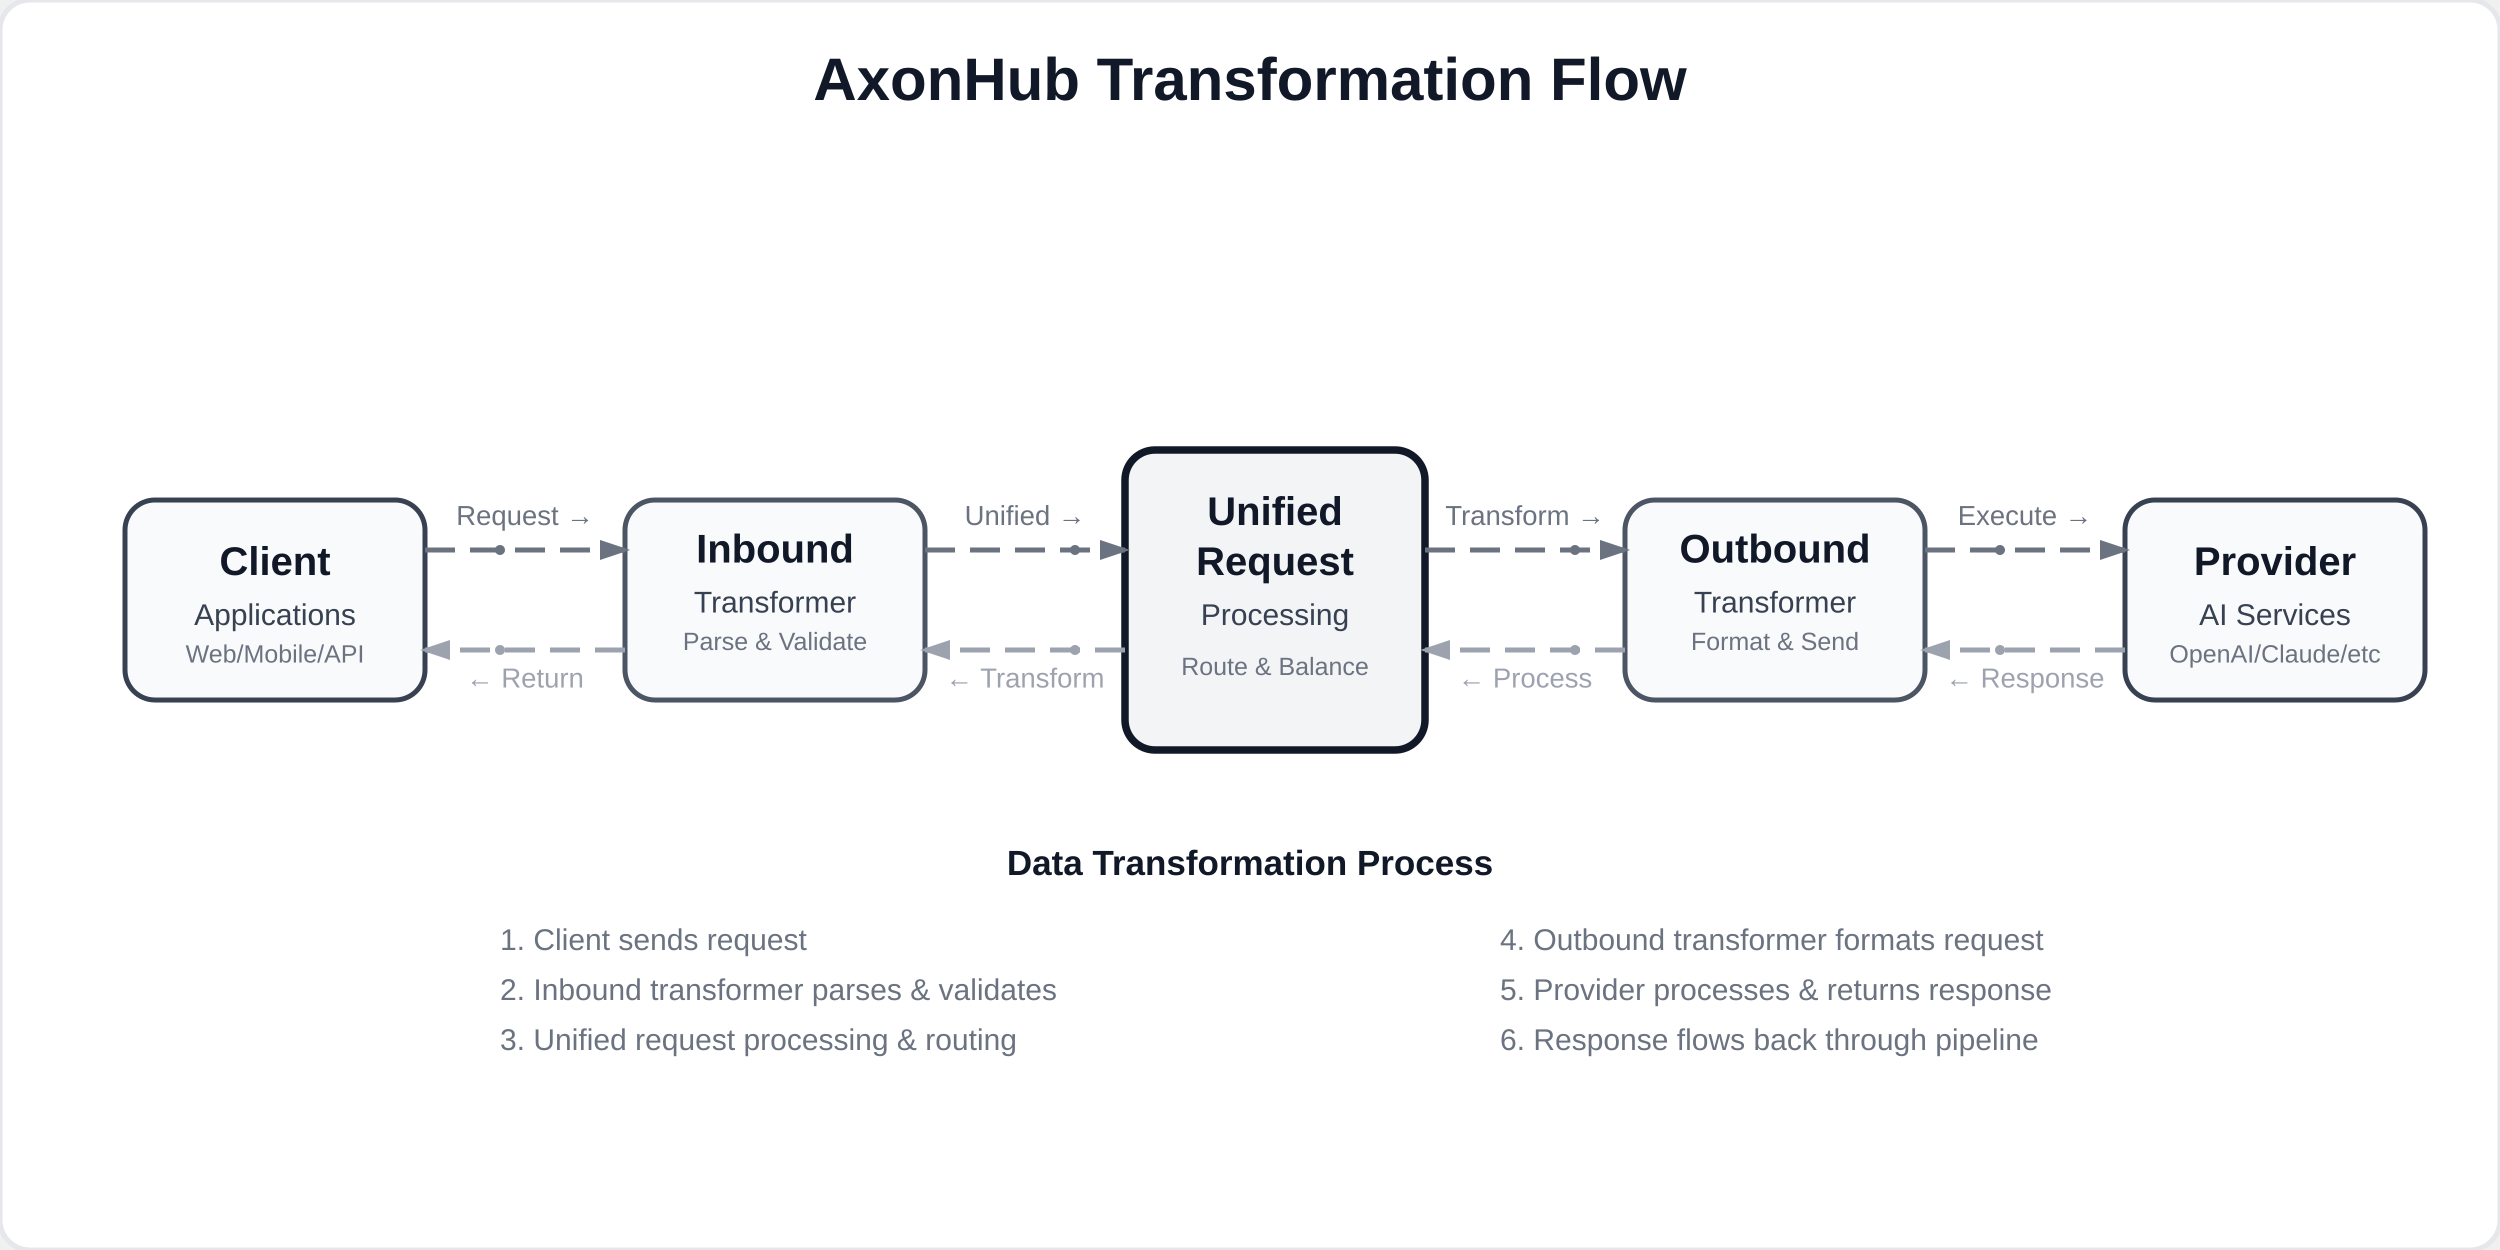
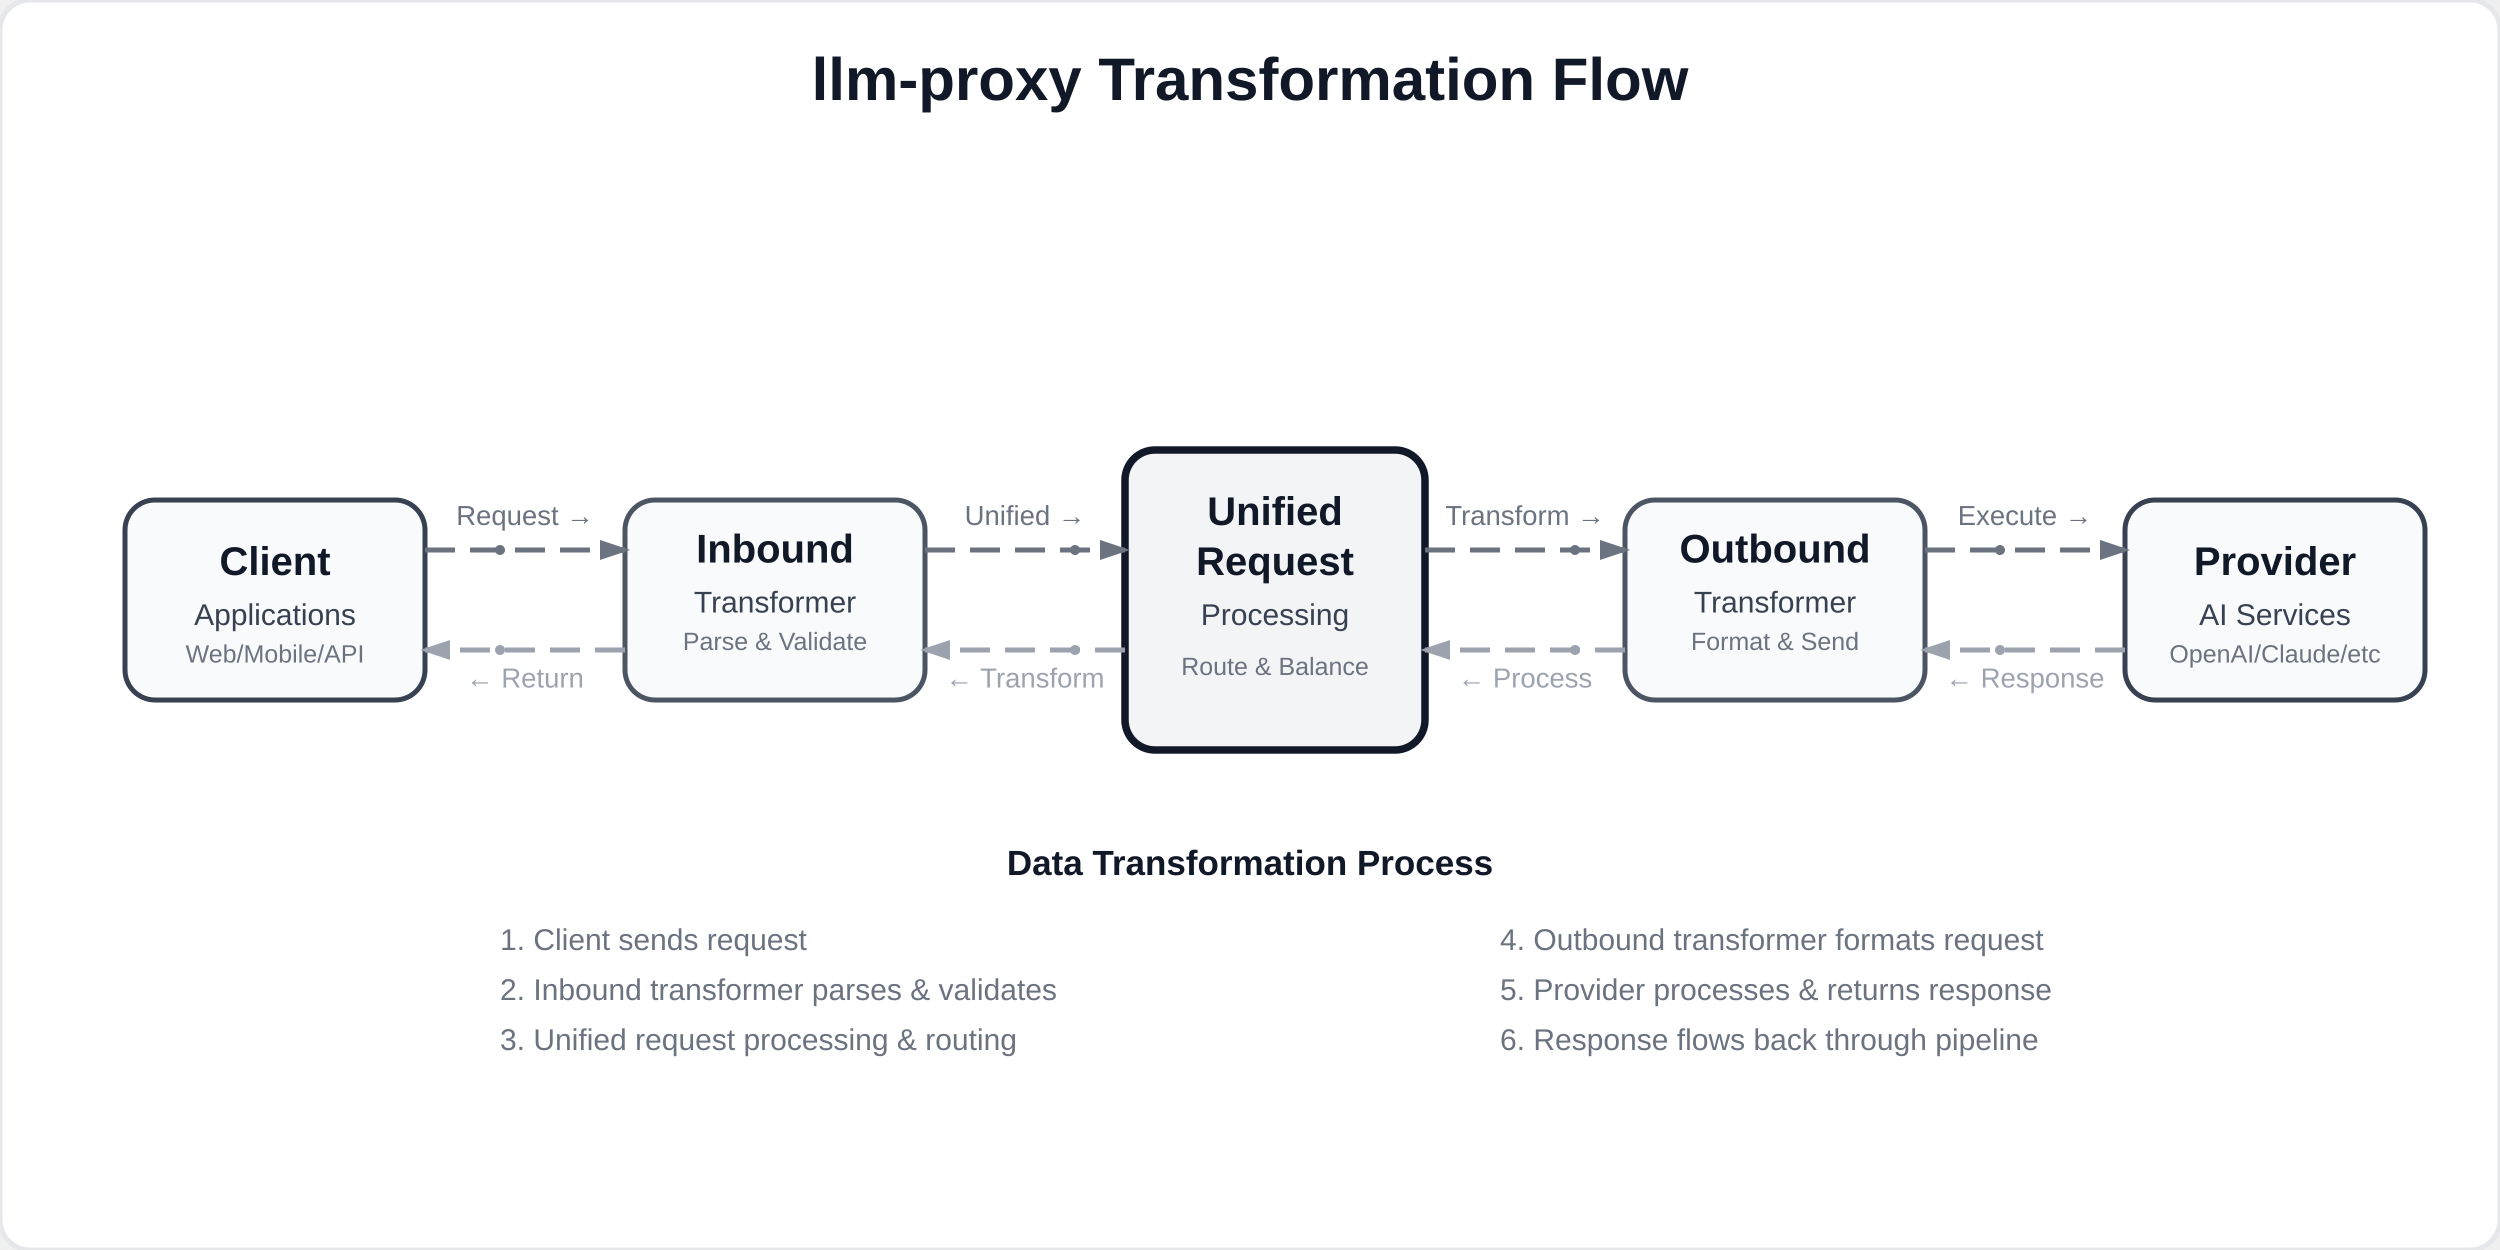
<svg xmlns="http://www.w3.org/2000/svg" viewBox="0 0 1000 500" role="img" aria-labelledby="transformation-flow-title">
  <style>
    .request-flow {
      stroke-dasharray: 12,6;
      animation: flow-request 2s linear infinite;
    }
    
    .response-flow {
      stroke-dasharray: 12,6;
      animation: flow-response 2s linear infinite;
    }
    
    @keyframes flow-request {
      to { stroke-dashoffset: -36; }
    }
    
    @keyframes flow-response {
      to { stroke-dashoffset: 36; }
    }
    
    .data-particle {
      animation: particle-flow 3s linear infinite;
    }
    
    @keyframes particle-flow {
      0% { opacity: 0; }
      10% { opacity: 1; }
      90% { opacity: 1; }
      100% { opacity: 0; }
    }
    
    .fade-in {
      animation: fade-in 1.5s ease-out;
    }
    
    @keyframes fade-in {
      from { opacity: 0; transform: translateY(10px); }
      to { opacity: 1; transform: translateY(0); }
    }
  </style>
  <rect width="1000" height="500" fill="#ffffff" stroke="#e5e7eb" stroke-width="2" rx="12" />
  <text x="500" y="40" text-anchor="middle" font-family="Arial, sans-serif" font-size="24" font-weight="bold" fill="#111827">
-     AxonHub Transformation Flow
+     llm-proxy Transformation Flow
  </text>
  <g class="fade-in">
    <rect x="50" y="200" width="120" height="80" rx="12" fill="#f9fafb" stroke="#374151" stroke-width="2" />
    <text x="110" y="230" text-anchor="middle" font-family="Arial, sans-serif" font-size="16" font-weight="bold" fill="#111827">Client</text>
    <text x="110" y="250" text-anchor="middle" font-family="Arial, sans-serif" font-size="12" fill="#374151">Applications</text>
    <text x="110" y="265" text-anchor="middle" font-family="Arial, sans-serif" font-size="10" fill="#6b7280">Web/Mobile/API</text>
  </g>
  <g class="fade-in">
    <rect x="250" y="200" width="120" height="80" rx="12" fill="#f9fafb" stroke="#4b5563" stroke-width="2" />
    <text x="310" y="225" text-anchor="middle" font-family="Arial, sans-serif" font-size="16" font-weight="bold" fill="#111827">Inbound</text>
    <text x="310" y="245" text-anchor="middle" font-family="Arial, sans-serif" font-size="12" fill="#374151">Transformer</text>
    <text x="310" y="260" text-anchor="middle" font-family="Arial, sans-serif" font-size="10" fill="#6b7280">Parse &amp; Validate</text>
  </g>
  <g class="fade-in">
    <rect x="450" y="180" width="120" height="120" rx="12" fill="#f3f4f6" stroke="#111827" stroke-width="3" />
    <text x="510" y="210" text-anchor="middle" font-family="Arial, sans-serif" font-size="16" font-weight="bold" fill="#111827">Unified</text>
    <text x="510" y="230" text-anchor="middle" font-family="Arial, sans-serif" font-size="16" font-weight="bold" fill="#111827">Request</text>
    <text x="510" y="250" text-anchor="middle" font-family="Arial, sans-serif" font-size="12" fill="#374151">Processing</text>
    <text x="510" y="270" text-anchor="middle" font-family="Arial, sans-serif" font-size="10" fill="#6b7280">Route &amp; Balance</text>
  </g>
  <g class="fade-in">
    <rect x="650" y="200" width="120" height="80" rx="12" fill="#f9fafb" stroke="#4b5563" stroke-width="2" />
    <text x="710" y="225" text-anchor="middle" font-family="Arial, sans-serif" font-size="16" font-weight="bold" fill="#111827">Outbound</text>
    <text x="710" y="245" text-anchor="middle" font-family="Arial, sans-serif" font-size="12" fill="#374151">Transformer</text>
    <text x="710" y="260" text-anchor="middle" font-family="Arial, sans-serif" font-size="10" fill="#6b7280">Format &amp; Send</text>
  </g>
  <g class="fade-in">
    <rect x="850" y="200" width="120" height="80" rx="12" fill="#f9fafb" stroke="#374151" stroke-width="2" />
    <text x="910" y="230" text-anchor="middle" font-family="Arial, sans-serif" font-size="16" font-weight="bold" fill="#111827">Provider</text>
    <text x="910" y="250" text-anchor="middle" font-family="Arial, sans-serif" font-size="12" fill="#374151">AI Services</text>
    <text x="910" y="265" text-anchor="middle" font-family="Arial, sans-serif" font-size="10" fill="#6b7280">OpenAI/Claude/etc</text>
  </g>
  <defs>
    <marker id="request-arrow" markerWidth="6" markerHeight="4" refX="5" refY="2" orient="auto">
      <polygon points="0 0, 6 2, 0 4" fill="#6b7280" />
    </marker>
    <marker id="response-arrow" markerWidth="6" markerHeight="4" refX="5" refY="2" orient="auto">
      <polygon points="0 0, 6 2, 0 4" fill="#9ca3af" />
    </marker>
  </defs>
  <path d="M170 220 L250 220" fill="none" stroke="#6b7280" stroke-width="2" marker-end="url(#request-arrow)" class="request-flow" />
  <path d="M370 220 L450 220" fill="none" stroke="#6b7280" stroke-width="2" marker-end="url(#request-arrow)" class="request-flow" />
  <path d="M570 220 L650 220" fill="none" stroke="#6b7280" stroke-width="2" marker-end="url(#request-arrow)" class="request-flow" />
  <path d="M770 220 L850 220" fill="none" stroke="#6b7280" stroke-width="2" marker-end="url(#request-arrow)" class="request-flow" />
  <path d="M850 260 L770 260" fill="none" stroke="#9ca3af" stroke-width="2" marker-end="url(#response-arrow)" class="response-flow" />
  <path d="M650 260 L570 260" fill="none" stroke="#9ca3af" stroke-width="2" marker-end="url(#response-arrow)" class="response-flow" />
  <path d="M450 260 L370 260" fill="none" stroke="#9ca3af" stroke-width="2" marker-end="url(#response-arrow)" class="response-flow" />
  <path d="M250 260 L170 260" fill="none" stroke="#9ca3af" stroke-width="2" marker-end="url(#response-arrow)" class="response-flow" />
  <text x="210" y="210" text-anchor="middle" font-family="Arial, sans-serif" font-size="11" font-weight="normal" fill="#6b7280">Request →</text>
  <text x="410" y="210" text-anchor="middle" font-family="Arial, sans-serif" font-size="11" font-weight="normal" fill="#6b7280">Unified →</text>
  <text x="610" y="210" text-anchor="middle" font-family="Arial, sans-serif" font-size="11" font-weight="normal" fill="#6b7280">Transform →</text>
  <text x="810" y="210" text-anchor="middle" font-family="Arial, sans-serif" font-size="11" font-weight="normal" fill="#6b7280">Execute →</text>
  <text x="810" y="275" text-anchor="middle" font-family="Arial, sans-serif" font-size="11" font-weight="normal" fill="#9ca3af">← Response</text>
  <text x="610" y="275" text-anchor="middle" font-family="Arial, sans-serif" font-size="11" font-weight="normal" fill="#9ca3af">← Process</text>
  <text x="410" y="275" text-anchor="middle" font-family="Arial, sans-serif" font-size="11" font-weight="normal" fill="#9ca3af">← Transform</text>
  <text x="210" y="275" text-anchor="middle" font-family="Arial, sans-serif" font-size="11" font-weight="normal" fill="#9ca3af">← Return</text>
  <circle cx="200" cy="220" r="2" fill="#6b7280" class="data-particle" style="animation-delay: 0s;" />
  <circle cx="430" cy="220" r="2" fill="#6b7280" class="data-particle" style="animation-delay: 0.5s;" />
  <circle cx="630" cy="220" r="2" fill="#6b7280" class="data-particle" style="animation-delay: 1s;" />
  <circle cx="800" cy="220" r="2" fill="#6b7280" class="data-particle" style="animation-delay: 1.5s;" />
  <circle cx="800" cy="260" r="2" fill="#9ca3af" class="data-particle" style="animation-delay: 2s;" />
  <circle cx="630" cy="260" r="2" fill="#9ca3af" class="data-particle" style="animation-delay: 2.5s;" />
  <circle cx="430" cy="260" r="2" fill="#9ca3af" class="data-particle" style="animation-delay: 3s;" />
  <circle cx="200" cy="260" r="2" fill="#9ca3af" class="data-particle" style="animation-delay: 3.5s;" />
  <g class="fade-in">
    <text x="500" y="350" text-anchor="middle" font-family="Arial, sans-serif" font-size="14" font-weight="bold" fill="#111827">Data Transformation Process</text>
    <text x="200" y="380" text-anchor="start" font-family="Arial, sans-serif" font-size="12" fill="#6b7280">1. Client sends request</text>
    <text x="200" y="400" text-anchor="start" font-family="Arial, sans-serif" font-size="12" fill="#6b7280">2. Inbound transformer parses &amp; validates</text>
    <text x="200" y="420" text-anchor="start" font-family="Arial, sans-serif" font-size="12" fill="#6b7280">3. Unified request processing &amp; routing</text>
    <text x="600" y="380" text-anchor="start" font-family="Arial, sans-serif" font-size="12" fill="#6b7280">4. Outbound transformer formats request</text>
    <text x="600" y="400" text-anchor="start" font-family="Arial, sans-serif" font-size="12" fill="#6b7280">5. Provider processes &amp; returns response</text>
    <text x="600" y="420" text-anchor="start" font-family="Arial, sans-serif" font-size="12" fill="#6b7280">6. Response flows back through pipeline</text>
  </g>
</svg>
